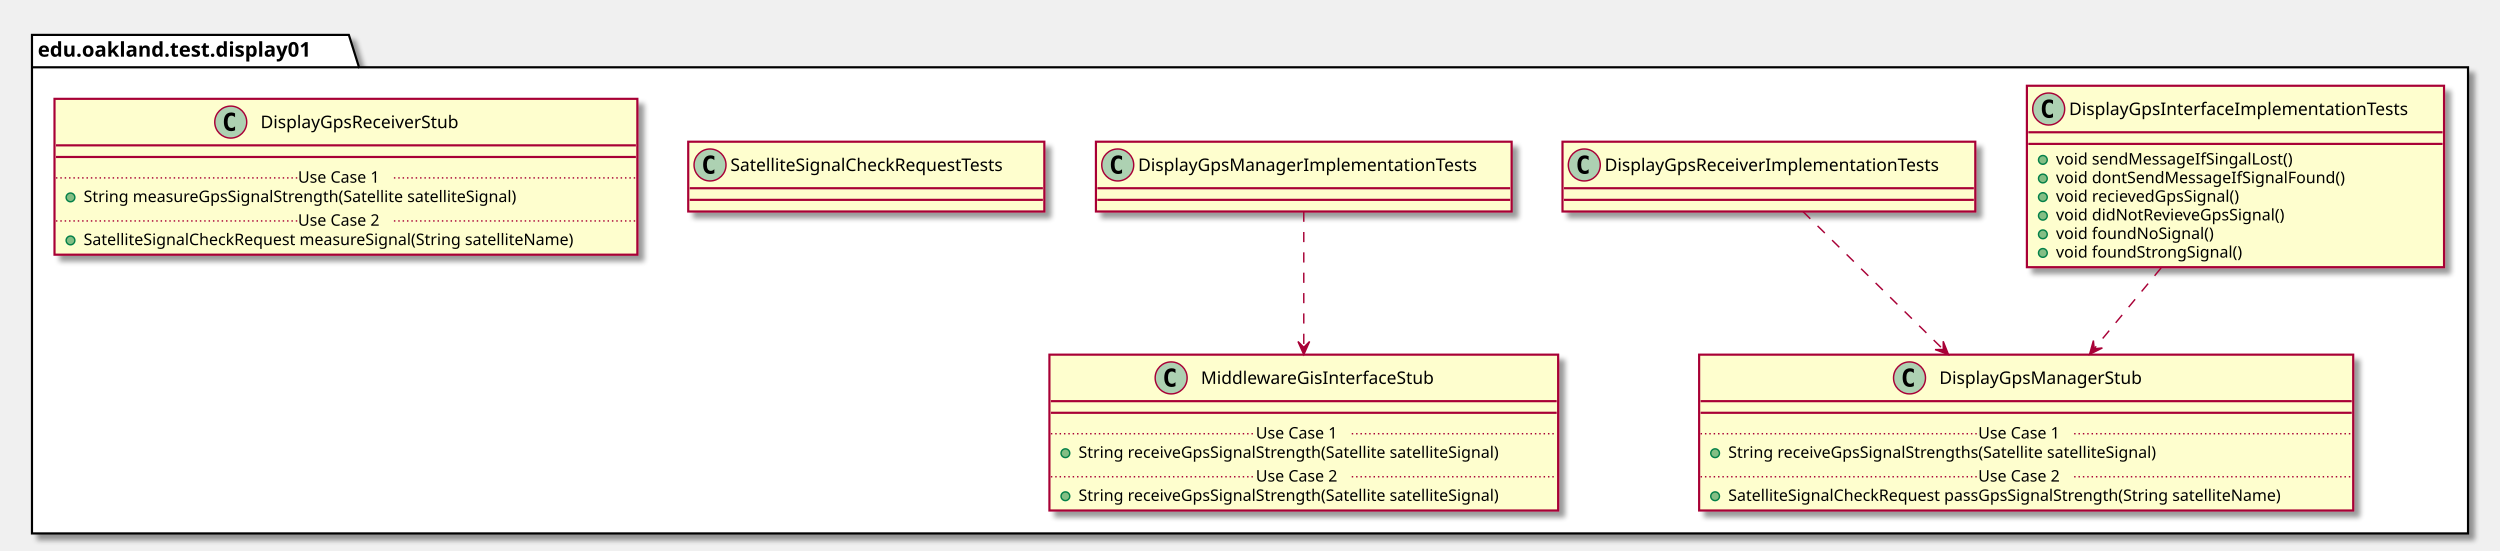
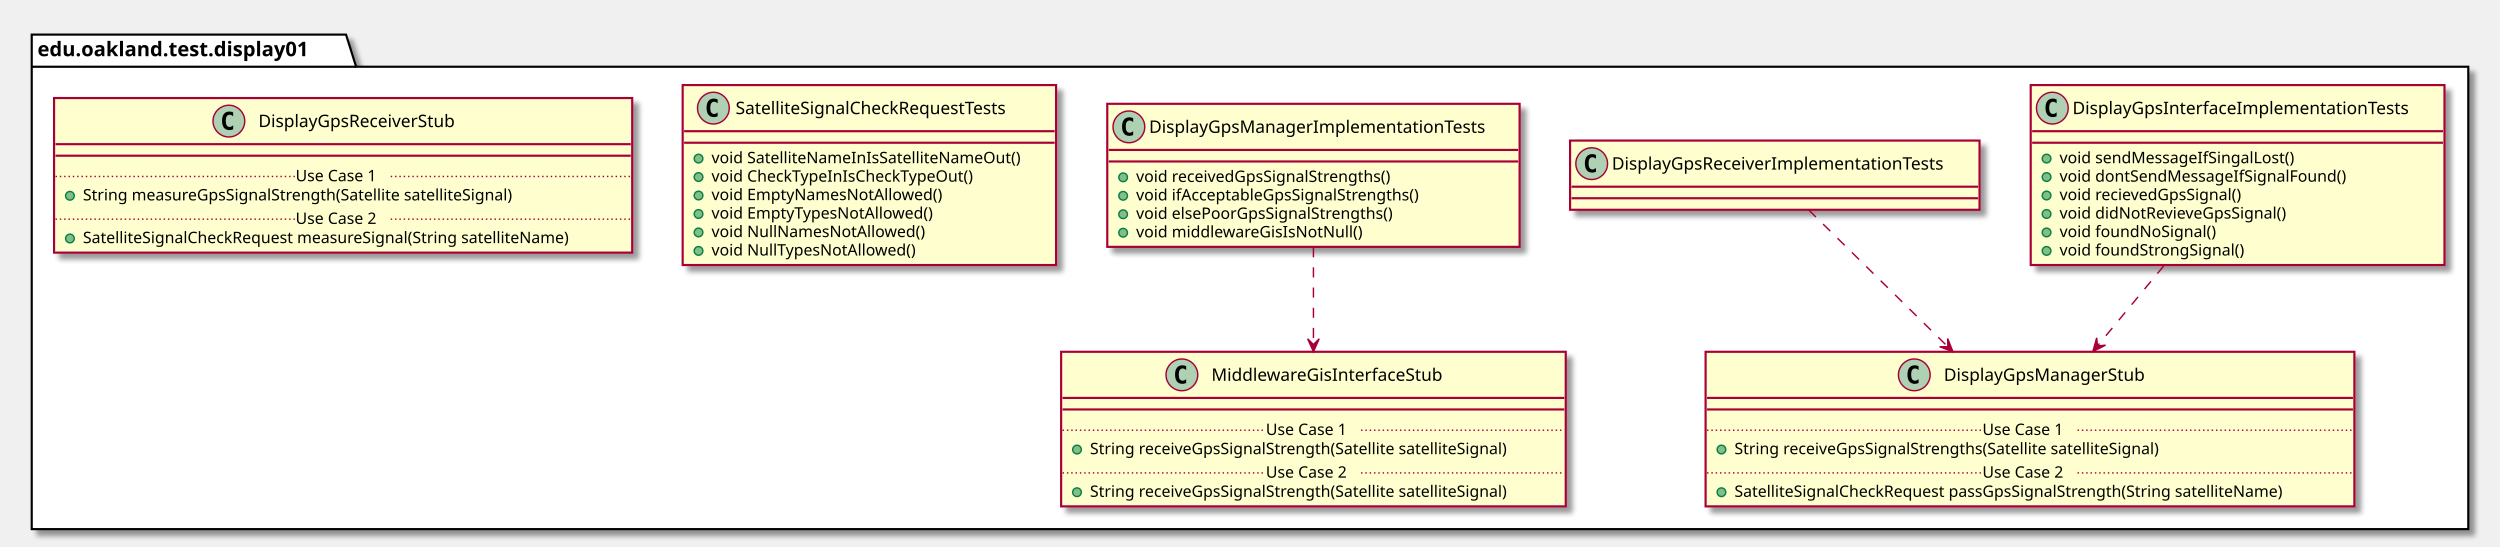
- <svg xmlns="http://www.w3.org/2000/svg" contentScriptType="application/ecmascript" contentStyleType="text/css" height="379px" preserveAspectRatio="none" style="width:1720px;height:379px;" version="1.1" viewBox="0 0 1720 379" width="1720px" zoomAndPan="magnify">
+ <svg xmlns="http://www.w3.org/2000/svg" contentScriptType="application/ecmascript" contentStyleType="text/css" height="379px" preserveAspectRatio="none" style="width:1734px;height:379px;" version="1.1" viewBox="0 0 1734 379" width="1734px" zoomAndPan="magnify">
  <defs>
-     <filter height="300%" id="f13gcgit264d7g" width="300%" x="-1" y="-1">
+     <filter height="300%" id="f7n74lgd1a1pw" width="300%" x="-1" y="-1">
      <feGaussianBlur result="blurOut" stdDeviation="2.0" />
      <feColorMatrix in="blurOut" result="blurOut2" type="matrix" values="0 0 0 0 0 0 0 0 0 0 0 0 0 0 0 0 0 0 .4 0" />
      <feOffset dx="4.0" dy="4.0" in="blurOut2" result="blurOut3" />
      <feBlend in="SourceGraphic" in2="blurOut3" mode="normal" />
    </filter>
  </defs>
  <g>
-     <polygon fill="#FFFFFF" filter="url(#f13gcgit264d7g)" points="22,24,240,24,247,46.297,1698,46.297,1698,367,22,367,22,24" style="stroke: #000000; stroke-width: 1.5;" />
+     <polygon fill="#FFFFFF" filter="url(#f7n74lgd1a1pw)" points="22,24,240,24,247,46.297,1712,46.297,1712,367,22,367,22,24" style="stroke: #000000; stroke-width: 1.5;" />
    <line style="stroke: #000000; stroke-width: 1.5;" x1="22" x2="247" y1="46.297" y2="46.297" />
    <text fill="#000000" font-family="sans-serif" font-size="14" font-weight="bold" lengthAdjust="spacingAndGlyphs" textLength="212" x="26" y="38.995">edu.oakland.test.display01</text>
-     <rect fill="#FEFECE" filter="url(#f13gcgit264d7g)" height="124.828" id="DisplayGpsInterfaceImplementationTests" style="stroke: #A80036; stroke-width: 1.5;" width="287" x="1394.5" y="59" />
-     <ellipse cx="1409.5" cy="75" fill="#ADD1B2" rx="11" ry="11" style="stroke: #A80036; stroke-width: 1.0;" />
-     <path d="M1412.469,80.641 Q1411.891,80.938 1411.25,81.078 Q1410.609,81.234 1409.906,81.234 Q1407.406,81.234 1406.078,79.594 Q1404.766,77.938 1404.766,74.812 Q1404.766,71.688 1406.078,70.031 Q1407.406,68.375 1409.906,68.375 Q1410.609,68.375 1411.25,68.531 Q1411.906,68.688 1412.469,68.984 L1412.469,71.703 Q1411.844,71.125 1411.25,70.859 Q1410.656,70.578 1410.031,70.578 Q1408.688,70.578 1408,71.656 Q1407.312,72.719 1407.312,74.812 Q1407.312,76.906 1408,77.984 Q1408.688,79.047 1410.031,79.047 Q1410.656,79.047 1411.25,78.781 Q1411.844,78.5 1412.469,77.922 L1412.469,80.641 Z " />
-     <text fill="#000000" font-family="sans-serif" font-size="12" lengthAdjust="spacingAndGlyphs" textLength="255" x="1423.5" y="79.154">DisplayGpsInterfaceImplementationTests</text>
-     <line style="stroke: #A80036; stroke-width: 1.5;" x1="1395.5" x2="1680.5" y1="91" y2="91" />
-     <line style="stroke: #A80036; stroke-width: 1.5;" x1="1395.5" x2="1680.5" y1="99" y2="99" />
-     <ellipse cx="1405.5" cy="110" fill="#84BE84" rx="3" ry="3" style="stroke: #038048; stroke-width: 1.0;" />
-     <text fill="#000000" font-family="sans-serif" font-size="11" lengthAdjust="spacingAndGlyphs" textLength="180" x="1414.5" y="113.21">void sendMessageIfSingalLost()</text>
-     <ellipse cx="1405.5" cy="122.805" fill="#84BE84" rx="3" ry="3" style="stroke: #038048; stroke-width: 1.0;" />
-     <text fill="#000000" font-family="sans-serif" font-size="11" lengthAdjust="spacingAndGlyphs" textLength="216" x="1414.5" y="126.015">void dontSendMessageIfSignalFound()</text>
-     <ellipse cx="1405.5" cy="135.609" fill="#84BE84" rx="3" ry="3" style="stroke: #038048; stroke-width: 1.0;" />
-     <text fill="#000000" font-family="sans-serif" font-size="11" lengthAdjust="spacingAndGlyphs" textLength="141" x="1414.5" y="138.82">void recievedGpsSignal()</text>
-     <ellipse cx="1405.5" cy="148.414" fill="#84BE84" rx="3" ry="3" style="stroke: #038048; stroke-width: 1.0;" />
-     <text fill="#000000" font-family="sans-serif" font-size="11" lengthAdjust="spacingAndGlyphs" textLength="172" x="1414.5" y="151.625">void didNotRevieveGpsSignal()</text>
-     <ellipse cx="1405.5" cy="161.219" fill="#84BE84" rx="3" ry="3" style="stroke: #038048; stroke-width: 1.0;" />
-     <text fill="#000000" font-family="sans-serif" font-size="11" lengthAdjust="spacingAndGlyphs" textLength="117" x="1414.5" y="164.429">void foundNoSignal()</text>
-     <ellipse cx="1405.5" cy="174.023" fill="#84BE84" rx="3" ry="3" style="stroke: #038048; stroke-width: 1.0;" />
-     <text fill="#000000" font-family="sans-serif" font-size="11" lengthAdjust="spacingAndGlyphs" textLength="140" x="1414.5" y="177.234">void foundStrongSignal()</text>
-     <rect fill="#FEFECE" filter="url(#f13gcgit264d7g)" height="107.219" id="DisplayGpsManagerStub" style="stroke: #A80036; stroke-width: 1.5;" width="450" x="1169" y="244" />
-     <ellipse cx="1313.75" cy="260" fill="#ADD1B2" rx="11" ry="11" style="stroke: #A80036; stroke-width: 1.0;" />
-     <path d="M1316.719,265.641 Q1316.141,265.938 1315.5,266.078 Q1314.859,266.234 1314.156,266.234 Q1311.656,266.234 1310.328,264.594 Q1309.016,262.938 1309.016,259.812 Q1309.016,256.688 1310.328,255.031 Q1311.656,253.375 1314.156,253.375 Q1314.859,253.375 1315.5,253.531 Q1316.156,253.688 1316.719,253.984 L1316.719,256.703 Q1316.094,256.125 1315.5,255.859 Q1314.906,255.578 1314.281,255.578 Q1312.938,255.578 1312.25,256.656 Q1311.562,257.719 1311.562,259.812 Q1311.562,261.906 1312.25,262.984 Q1312.938,264.047 1314.281,264.047 Q1314.906,264.047 1315.5,263.781 Q1316.094,263.5 1316.719,262.922 L1316.719,265.641 Z " />
-     <text fill="#000000" font-family="sans-serif" font-size="12" lengthAdjust="spacingAndGlyphs" textLength="152" x="1334.25" y="264.154">DisplayGpsManagerStub</text>
-     <line style="stroke: #A80036; stroke-width: 1.5;" x1="1170" x2="1618" y1="276" y2="276" />
-     <line style="stroke: #A80036; stroke-width: 1.5;" x1="1170" x2="1618" y1="284" y2="284" />
-     <ellipse cx="1180" cy="311.805" fill="#84BE84" rx="3" ry="3" style="stroke: #038048; stroke-width: 1.0;" />
-     <text fill="#000000" font-family="sans-serif" font-size="11" lengthAdjust="spacingAndGlyphs" textLength="331" x="1189" y="315.015">String receiveGpsSignalStrengths(Satellite satelliteSignal)</text>
-     <line style="stroke: #A80036; stroke-width: 1.0; stroke-dasharray: 1.0,2.0;" x1="1170" x2="1361" y1="298.402" y2="298.402" />
-     <text fill="#000000" font-family="sans-serif" font-size="11" lengthAdjust="spacingAndGlyphs" textLength="66" x="1361" y="301.71">Use Case 1</text>
-     <line style="stroke: #A80036; stroke-width: 1.0; stroke-dasharray: 1.0,2.0;" x1="1427" x2="1618" y1="298.402" y2="298.402" />
-     <ellipse cx="1180" cy="341.414" fill="#84BE84" rx="3" ry="3" style="stroke: #038048; stroke-width: 1.0;" />
-     <text fill="#000000" font-family="sans-serif" font-size="11" lengthAdjust="spacingAndGlyphs" textLength="424" x="1189" y="344.625">SatelliteSignalCheckRequest passGpsSignalStrength(String satelliteName)</text>
-     <line style="stroke: #A80036; stroke-width: 1.0; stroke-dasharray: 1.0,2.0;" x1="1170" x2="1361" y1="328.012" y2="328.012" />
-     <text fill="#000000" font-family="sans-serif" font-size="11" lengthAdjust="spacingAndGlyphs" textLength="66" x="1361" y="331.32">Use Case 2</text>
-     <line style="stroke: #A80036; stroke-width: 1.0; stroke-dasharray: 1.0,2.0;" x1="1427" x2="1618" y1="328.012" y2="328.012" />
-     <rect fill="#FEFECE" filter="url(#f13gcgit264d7g)" height="48" id="DisplayGpsReceiverImplementationTests" style="stroke: #A80036; stroke-width: 1.5;" width="284" x="1075" y="97.5" />
-     <ellipse cx="1090" cy="113.5" fill="#ADD1B2" rx="11" ry="11" style="stroke: #A80036; stroke-width: 1.0;" />
-     <path d="M1092.969,119.141 Q1092.391,119.438 1091.75,119.578 Q1091.109,119.734 1090.406,119.734 Q1087.906,119.734 1086.578,118.094 Q1085.266,116.438 1085.266,113.312 Q1085.266,110.188 1086.578,108.531 Q1087.906,106.875 1090.406,106.875 Q1091.109,106.875 1091.75,107.031 Q1092.406,107.188 1092.969,107.484 L1092.969,110.203 Q1092.344,109.625 1091.75,109.359 Q1091.156,109.078 1090.531,109.078 Q1089.188,109.078 1088.5,110.156 Q1087.812,111.219 1087.812,113.312 Q1087.812,115.406 1088.5,116.484 Q1089.188,117.547 1090.531,117.547 Q1091.156,117.547 1091.75,117.281 Q1092.344,117 1092.969,116.422 L1092.969,119.141 Z " />
-     <text fill="#000000" font-family="sans-serif" font-size="12" lengthAdjust="spacingAndGlyphs" textLength="252" x="1104" y="117.654">DisplayGpsReceiverImplementationTests</text>
-     <line style="stroke: #A80036; stroke-width: 1.5;" x1="1076" x2="1358" y1="129.5" y2="129.5" />
-     <line style="stroke: #A80036; stroke-width: 1.5;" x1="1076" x2="1358" y1="137.5" y2="137.5" />
-     <rect fill="#FEFECE" filter="url(#f13gcgit264d7g)" height="48" id="DisplayGpsManagerImplementationTests" style="stroke: #A80036; stroke-width: 1.5;" width="286" x="754" y="97.5" />
-     <ellipse cx="769" cy="113.5" fill="#ADD1B2" rx="11" ry="11" style="stroke: #A80036; stroke-width: 1.0;" />
-     <path d="M771.969,119.141 Q771.391,119.438 770.75,119.578 Q770.109,119.734 769.406,119.734 Q766.906,119.734 765.578,118.094 Q764.266,116.438 764.266,113.312 Q764.266,110.188 765.578,108.531 Q766.906,106.875 769.406,106.875 Q770.109,106.875 770.75,107.031 Q771.406,107.188 771.969,107.484 L771.969,110.203 Q771.344,109.625 770.75,109.359 Q770.156,109.078 769.531,109.078 Q768.188,109.078 767.5,110.156 Q766.812,111.219 766.812,113.312 Q766.812,115.406 767.5,116.484 Q768.188,117.547 769.531,117.547 Q770.156,117.547 770.75,117.281 Q771.344,117 771.969,116.422 L771.969,119.141 Z " />
-     <text fill="#000000" font-family="sans-serif" font-size="12" lengthAdjust="spacingAndGlyphs" textLength="254" x="783" y="117.654">DisplayGpsManagerImplementationTests</text>
-     <line style="stroke: #A80036; stroke-width: 1.5;" x1="755" x2="1039" y1="129.5" y2="129.5" />
-     <line style="stroke: #A80036; stroke-width: 1.5;" x1="755" x2="1039" y1="137.5" y2="137.5" />
-     <rect fill="#FEFECE" filter="url(#f13gcgit264d7g)" height="107.219" id="MiddlewareGisInterfaceStub" style="stroke: #A80036; stroke-width: 1.5;" width="350" x="722" y="244" />
-     <ellipse cx="805.75" cy="260" fill="#ADD1B2" rx="11" ry="11" style="stroke: #A80036; stroke-width: 1.0;" />
-     <path d="M808.719,265.641 Q808.141,265.938 807.5,266.078 Q806.859,266.234 806.156,266.234 Q803.656,266.234 802.328,264.594 Q801.016,262.938 801.016,259.812 Q801.016,256.688 802.328,255.031 Q803.656,253.375 806.156,253.375 Q806.859,253.375 807.5,253.531 Q808.156,253.688 808.719,253.984 L808.719,256.703 Q808.094,256.125 807.5,255.859 Q806.906,255.578 806.281,255.578 Q804.938,255.578 804.25,256.656 Q803.562,257.719 803.562,259.812 Q803.562,261.906 804.25,262.984 Q804.938,264.047 806.281,264.047 Q806.906,264.047 807.5,263.781 Q808.094,263.5 808.719,262.922 L808.719,265.641 Z " />
-     <text fill="#000000" font-family="sans-serif" font-size="12" lengthAdjust="spacingAndGlyphs" textLength="174" x="826.25" y="264.154">MiddlewareGisInterfaceStub</text>
-     <line style="stroke: #A80036; stroke-width: 1.5;" x1="723" x2="1071" y1="276" y2="276" />
-     <line style="stroke: #A80036; stroke-width: 1.5;" x1="723" x2="1071" y1="284" y2="284" />
-     <ellipse cx="733" cy="311.805" fill="#84BE84" rx="3" ry="3" style="stroke: #038048; stroke-width: 1.0;" />
-     <text fill="#000000" font-family="sans-serif" font-size="11" lengthAdjust="spacingAndGlyphs" textLength="324" x="742" y="315.015">String receiveGpsSignalStrength(Satellite satelliteSignal)</text>
-     <line style="stroke: #A80036; stroke-width: 1.0; stroke-dasharray: 1.0,2.0;" x1="723" x2="864" y1="298.402" y2="298.402" />
-     <text fill="#000000" font-family="sans-serif" font-size="11" lengthAdjust="spacingAndGlyphs" textLength="66" x="864" y="301.71">Use Case 1</text>
-     <line style="stroke: #A80036; stroke-width: 1.0; stroke-dasharray: 1.0,2.0;" x1="930" x2="1071" y1="298.402" y2="298.402" />
-     <ellipse cx="733" cy="341.414" fill="#84BE84" rx="3" ry="3" style="stroke: #038048; stroke-width: 1.0;" />
-     <text fill="#000000" font-family="sans-serif" font-size="11" lengthAdjust="spacingAndGlyphs" textLength="324" x="742" y="344.625">String receiveGpsSignalStrength(Satellite satelliteSignal)</text>
-     <line style="stroke: #A80036; stroke-width: 1.0; stroke-dasharray: 1.0,2.0;" x1="723" x2="864" y1="328.012" y2="328.012" />
-     <text fill="#000000" font-family="sans-serif" font-size="11" lengthAdjust="spacingAndGlyphs" textLength="66" x="864" y="331.32">Use Case 2</text>
-     <line style="stroke: #A80036; stroke-width: 1.0; stroke-dasharray: 1.0,2.0;" x1="930" x2="1071" y1="328.012" y2="328.012" />
-     <rect fill="#FEFECE" filter="url(#f13gcgit264d7g)" height="48" id="SatelliteSignalCheckRequestTests" style="stroke: #A80036; stroke-width: 1.5;" width="245" x="473.5" y="97.5" />
-     <ellipse cx="488.5" cy="113.5" fill="#ADD1B2" rx="11" ry="11" style="stroke: #A80036; stroke-width: 1.0;" />
-     <path d="M491.469,119.141 Q490.891,119.438 490.25,119.578 Q489.609,119.734 488.906,119.734 Q486.406,119.734 485.078,118.094 Q483.766,116.438 483.766,113.312 Q483.766,110.188 485.078,108.531 Q486.406,106.875 488.906,106.875 Q489.609,106.875 490.25,107.031 Q490.906,107.188 491.469,107.484 L491.469,110.203 Q490.844,109.625 490.25,109.359 Q489.656,109.078 489.031,109.078 Q487.688,109.078 487,110.156 Q486.312,111.219 486.312,113.312 Q486.312,115.406 487,116.484 Q487.688,117.547 489.031,117.547 Q489.656,117.547 490.25,117.281 Q490.844,117 491.469,116.422 L491.469,119.141 Z " />
-     <text fill="#000000" font-family="sans-serif" font-size="12" lengthAdjust="spacingAndGlyphs" textLength="213" x="502.5" y="117.654">SatelliteSignalCheckRequestTests</text>
-     <line style="stroke: #A80036; stroke-width: 1.5;" x1="474.5" x2="717.5" y1="129.5" y2="129.5" />
-     <line style="stroke: #A80036; stroke-width: 1.5;" x1="474.5" x2="717.5" y1="137.5" y2="137.5" />
-     <rect fill="#FEFECE" filter="url(#f13gcgit264d7g)" height="107.219" id="DisplayGpsReceiverStub" style="stroke: #A80036; stroke-width: 1.5;" width="401" x="37.5" y="68" />
+     <rect fill="#FEFECE" filter="url(#f7n74lgd1a1pw)" height="124.828" id="DisplayGpsInterfaceImplementationTests" style="stroke: #A80036; stroke-width: 1.5;" width="287" x="1408.5" y="59" />
+     <ellipse cx="1423.5" cy="75" fill="#ADD1B2" rx="11" ry="11" style="stroke: #A80036; stroke-width: 1.0;" />
+     <path d="M1426.469,80.641 Q1425.891,80.938 1425.25,81.078 Q1424.609,81.234 1423.906,81.234 Q1421.406,81.234 1420.078,79.594 Q1418.766,77.938 1418.766,74.812 Q1418.766,71.688 1420.078,70.031 Q1421.406,68.375 1423.906,68.375 Q1424.609,68.375 1425.25,68.531 Q1425.906,68.688 1426.469,68.984 L1426.469,71.703 Q1425.844,71.125 1425.25,70.859 Q1424.656,70.578 1424.031,70.578 Q1422.688,70.578 1422,71.656 Q1421.312,72.719 1421.312,74.812 Q1421.312,76.906 1422,77.984 Q1422.688,79.047 1424.031,79.047 Q1424.656,79.047 1425.25,78.781 Q1425.844,78.5 1426.469,77.922 L1426.469,80.641 Z " />
+     <text fill="#000000" font-family="sans-serif" font-size="12" lengthAdjust="spacingAndGlyphs" textLength="255" x="1437.5" y="79.154">DisplayGpsInterfaceImplementationTests</text>
+     <line style="stroke: #A80036; stroke-width: 1.5;" x1="1409.5" x2="1694.5" y1="91" y2="91" />
+     <line style="stroke: #A80036; stroke-width: 1.5;" x1="1409.5" x2="1694.5" y1="99" y2="99" />
+     <ellipse cx="1419.5" cy="110" fill="#84BE84" rx="3" ry="3" style="stroke: #038048; stroke-width: 1.0;" />
+     <text fill="#000000" font-family="sans-serif" font-size="11" lengthAdjust="spacingAndGlyphs" textLength="180" x="1428.5" y="113.21">void sendMessageIfSingalLost()</text>
+     <ellipse cx="1419.5" cy="122.805" fill="#84BE84" rx="3" ry="3" style="stroke: #038048; stroke-width: 1.0;" />
+     <text fill="#000000" font-family="sans-serif" font-size="11" lengthAdjust="spacingAndGlyphs" textLength="216" x="1428.5" y="126.015">void dontSendMessageIfSignalFound()</text>
+     <ellipse cx="1419.5" cy="135.609" fill="#84BE84" rx="3" ry="3" style="stroke: #038048; stroke-width: 1.0;" />
+     <text fill="#000000" font-family="sans-serif" font-size="11" lengthAdjust="spacingAndGlyphs" textLength="141" x="1428.5" y="138.82">void recievedGpsSignal()</text>
+     <ellipse cx="1419.5" cy="148.414" fill="#84BE84" rx="3" ry="3" style="stroke: #038048; stroke-width: 1.0;" />
+     <text fill="#000000" font-family="sans-serif" font-size="11" lengthAdjust="spacingAndGlyphs" textLength="172" x="1428.5" y="151.625">void didNotRevieveGpsSignal()</text>
+     <ellipse cx="1419.5" cy="161.219" fill="#84BE84" rx="3" ry="3" style="stroke: #038048; stroke-width: 1.0;" />
+     <text fill="#000000" font-family="sans-serif" font-size="11" lengthAdjust="spacingAndGlyphs" textLength="117" x="1428.5" y="164.429">void foundNoSignal()</text>
+     <ellipse cx="1419.5" cy="174.023" fill="#84BE84" rx="3" ry="3" style="stroke: #038048; stroke-width: 1.0;" />
+     <text fill="#000000" font-family="sans-serif" font-size="11" lengthAdjust="spacingAndGlyphs" textLength="140" x="1428.5" y="177.234">void foundStrongSignal()</text>
+     <rect fill="#FEFECE" filter="url(#f7n74lgd1a1pw)" height="107.219" id="DisplayGpsManagerStub" style="stroke: #A80036; stroke-width: 1.5;" width="450" x="1183" y="244" />
+     <ellipse cx="1327.75" cy="260" fill="#ADD1B2" rx="11" ry="11" style="stroke: #A80036; stroke-width: 1.0;" />
+     <path d="M1330.719,265.641 Q1330.141,265.938 1329.5,266.078 Q1328.859,266.234 1328.156,266.234 Q1325.656,266.234 1324.328,264.594 Q1323.016,262.938 1323.016,259.812 Q1323.016,256.688 1324.328,255.031 Q1325.656,253.375 1328.156,253.375 Q1328.859,253.375 1329.5,253.531 Q1330.156,253.688 1330.719,253.984 L1330.719,256.703 Q1330.094,256.125 1329.5,255.859 Q1328.906,255.578 1328.281,255.578 Q1326.938,255.578 1326.25,256.656 Q1325.562,257.719 1325.562,259.812 Q1325.562,261.906 1326.25,262.984 Q1326.938,264.047 1328.281,264.047 Q1328.906,264.047 1329.5,263.781 Q1330.094,263.5 1330.719,262.922 L1330.719,265.641 Z " />
+     <text fill="#000000" font-family="sans-serif" font-size="12" lengthAdjust="spacingAndGlyphs" textLength="152" x="1348.25" y="264.154">DisplayGpsManagerStub</text>
+     <line style="stroke: #A80036; stroke-width: 1.5;" x1="1184" x2="1632" y1="276" y2="276" />
+     <line style="stroke: #A80036; stroke-width: 1.5;" x1="1184" x2="1632" y1="284" y2="284" />
+     <ellipse cx="1194" cy="311.805" fill="#84BE84" rx="3" ry="3" style="stroke: #038048; stroke-width: 1.0;" />
+     <text fill="#000000" font-family="sans-serif" font-size="11" lengthAdjust="spacingAndGlyphs" textLength="331" x="1203" y="315.015">String receiveGpsSignalStrengths(Satellite satelliteSignal)</text>
+     <line style="stroke: #A80036; stroke-width: 1.0; stroke-dasharray: 1.0,2.0;" x1="1184" x2="1375" y1="298.402" y2="298.402" />
+     <text fill="#000000" font-family="sans-serif" font-size="11" lengthAdjust="spacingAndGlyphs" textLength="66" x="1375" y="301.71">Use Case 1</text>
+     <line style="stroke: #A80036; stroke-width: 1.0; stroke-dasharray: 1.0,2.0;" x1="1441" x2="1632" y1="298.402" y2="298.402" />
+     <ellipse cx="1194" cy="341.414" fill="#84BE84" rx="3" ry="3" style="stroke: #038048; stroke-width: 1.0;" />
+     <text fill="#000000" font-family="sans-serif" font-size="11" lengthAdjust="spacingAndGlyphs" textLength="424" x="1203" y="344.625">SatelliteSignalCheckRequest passGpsSignalStrength(String satelliteName)</text>
+     <line style="stroke: #A80036; stroke-width: 1.0; stroke-dasharray: 1.0,2.0;" x1="1184" x2="1375" y1="328.012" y2="328.012" />
+     <text fill="#000000" font-family="sans-serif" font-size="11" lengthAdjust="spacingAndGlyphs" textLength="66" x="1375" y="331.32">Use Case 2</text>
+     <line style="stroke: #A80036; stroke-width: 1.0; stroke-dasharray: 1.0,2.0;" x1="1441" x2="1632" y1="328.012" y2="328.012" />
+     <rect fill="#FEFECE" filter="url(#f7n74lgd1a1pw)" height="48" id="DisplayGpsReceiverImplementationTests" style="stroke: #A80036; stroke-width: 1.5;" width="284" x="1089" y="97.5" />
+     <ellipse cx="1104" cy="113.5" fill="#ADD1B2" rx="11" ry="11" style="stroke: #A80036; stroke-width: 1.0;" />
+     <path d="M1106.969,119.141 Q1106.391,119.438 1105.75,119.578 Q1105.109,119.734 1104.406,119.734 Q1101.906,119.734 1100.578,118.094 Q1099.266,116.438 1099.266,113.312 Q1099.266,110.188 1100.578,108.531 Q1101.906,106.875 1104.406,106.875 Q1105.109,106.875 1105.75,107.031 Q1106.406,107.188 1106.969,107.484 L1106.969,110.203 Q1106.344,109.625 1105.75,109.359 Q1105.156,109.078 1104.531,109.078 Q1103.188,109.078 1102.5,110.156 Q1101.812,111.219 1101.812,113.312 Q1101.812,115.406 1102.5,116.484 Q1103.188,117.547 1104.531,117.547 Q1105.156,117.547 1105.75,117.281 Q1106.344,117 1106.969,116.422 L1106.969,119.141 Z " />
+     <text fill="#000000" font-family="sans-serif" font-size="12" lengthAdjust="spacingAndGlyphs" textLength="252" x="1118" y="117.654">DisplayGpsReceiverImplementationTests</text>
+     <line style="stroke: #A80036; stroke-width: 1.5;" x1="1090" x2="1372" y1="129.5" y2="129.5" />
+     <line style="stroke: #A80036; stroke-width: 1.5;" x1="1090" x2="1372" y1="137.5" y2="137.5" />
+     <rect fill="#FEFECE" filter="url(#f7n74lgd1a1pw)" height="99.219" id="DisplayGpsManagerImplementationTests" style="stroke: #A80036; stroke-width: 1.5;" width="286" x="768" y="72" />
+     <ellipse cx="783" cy="88" fill="#ADD1B2" rx="11" ry="11" style="stroke: #A80036; stroke-width: 1.0;" />
+     <path d="M785.969,93.641 Q785.391,93.938 784.75,94.078 Q784.109,94.234 783.406,94.234 Q780.906,94.234 779.578,92.594 Q778.266,90.938 778.266,87.812 Q778.266,84.688 779.578,83.031 Q780.906,81.375 783.406,81.375 Q784.109,81.375 784.75,81.531 Q785.406,81.688 785.969,81.984 L785.969,84.703 Q785.344,84.125 784.75,83.859 Q784.156,83.578 783.531,83.578 Q782.188,83.578 781.5,84.656 Q780.812,85.719 780.812,87.812 Q780.812,89.906 781.5,90.984 Q782.188,92.047 783.531,92.047 Q784.156,92.047 784.75,91.781 Q785.344,91.5 785.969,90.922 L785.969,93.641 Z " />
+     <text fill="#000000" font-family="sans-serif" font-size="12" lengthAdjust="spacingAndGlyphs" textLength="254" x="797" y="92.154">DisplayGpsManagerImplementationTests</text>
+     <line style="stroke: #A80036; stroke-width: 1.5;" x1="769" x2="1053" y1="104" y2="104" />
+     <line style="stroke: #A80036; stroke-width: 1.5;" x1="769" x2="1053" y1="112" y2="112" />
+     <ellipse cx="779" cy="123" fill="#84BE84" rx="3" ry="3" style="stroke: #038048; stroke-width: 1.0;" />
+     <text fill="#000000" font-family="sans-serif" font-size="11" lengthAdjust="spacingAndGlyphs" textLength="197" x="788" y="126.21">void receivedGpsSignalStrengths()</text>
+     <ellipse cx="779" cy="135.805" fill="#84BE84" rx="3" ry="3" style="stroke: #038048; stroke-width: 1.0;" />
+     <text fill="#000000" font-family="sans-serif" font-size="11" lengthAdjust="spacingAndGlyphs" textLength="217" x="788" y="139.015">void ifAcceptableGpsSignalStrengths()</text>
+     <ellipse cx="779" cy="148.609" fill="#84BE84" rx="3" ry="3" style="stroke: #038048; stroke-width: 1.0;" />
+     <text fill="#000000" font-family="sans-serif" font-size="11" lengthAdjust="spacingAndGlyphs" textLength="199" x="788" y="151.82">void elsePoorGpsSignalStrengths()</text>
+     <ellipse cx="779" cy="161.414" fill="#84BE84" rx="3" ry="3" style="stroke: #038048; stroke-width: 1.0;" />
+     <text fill="#000000" font-family="sans-serif" font-size="11" lengthAdjust="spacingAndGlyphs" textLength="170" x="788" y="164.625">void middlewareGisIsNotNull()</text>
+     <rect fill="#FEFECE" filter="url(#f7n74lgd1a1pw)" height="107.219" id="MiddlewareGisInterfaceStub" style="stroke: #A80036; stroke-width: 1.5;" width="350" x="736" y="244" />
+     <ellipse cx="819.75" cy="260" fill="#ADD1B2" rx="11" ry="11" style="stroke: #A80036; stroke-width: 1.0;" />
+     <path d="M822.719,265.641 Q822.141,265.938 821.5,266.078 Q820.859,266.234 820.156,266.234 Q817.656,266.234 816.328,264.594 Q815.016,262.938 815.016,259.812 Q815.016,256.688 816.328,255.031 Q817.656,253.375 820.156,253.375 Q820.859,253.375 821.5,253.531 Q822.156,253.688 822.719,253.984 L822.719,256.703 Q822.094,256.125 821.5,255.859 Q820.906,255.578 820.281,255.578 Q818.938,255.578 818.25,256.656 Q817.562,257.719 817.562,259.812 Q817.562,261.906 818.25,262.984 Q818.938,264.047 820.281,264.047 Q820.906,264.047 821.5,263.781 Q822.094,263.5 822.719,262.922 L822.719,265.641 Z " />
+     <text fill="#000000" font-family="sans-serif" font-size="12" lengthAdjust="spacingAndGlyphs" textLength="174" x="840.25" y="264.154">MiddlewareGisInterfaceStub</text>
+     <line style="stroke: #A80036; stroke-width: 1.5;" x1="737" x2="1085" y1="276" y2="276" />
+     <line style="stroke: #A80036; stroke-width: 1.5;" x1="737" x2="1085" y1="284" y2="284" />
+     <ellipse cx="747" cy="311.805" fill="#84BE84" rx="3" ry="3" style="stroke: #038048; stroke-width: 1.0;" />
+     <text fill="#000000" font-family="sans-serif" font-size="11" lengthAdjust="spacingAndGlyphs" textLength="324" x="756" y="315.015">String receiveGpsSignalStrength(Satellite satelliteSignal)</text>
+     <line style="stroke: #A80036; stroke-width: 1.0; stroke-dasharray: 1.0,2.0;" x1="737" x2="878" y1="298.402" y2="298.402" />
+     <text fill="#000000" font-family="sans-serif" font-size="11" lengthAdjust="spacingAndGlyphs" textLength="66" x="878" y="301.71">Use Case 1</text>
+     <line style="stroke: #A80036; stroke-width: 1.0; stroke-dasharray: 1.0,2.0;" x1="944" x2="1085" y1="298.402" y2="298.402" />
+     <ellipse cx="747" cy="341.414" fill="#84BE84" rx="3" ry="3" style="stroke: #038048; stroke-width: 1.0;" />
+     <text fill="#000000" font-family="sans-serif" font-size="11" lengthAdjust="spacingAndGlyphs" textLength="324" x="756" y="344.625">String receiveGpsSignalStrength(Satellite satelliteSignal)</text>
+     <line style="stroke: #A80036; stroke-width: 1.0; stroke-dasharray: 1.0,2.0;" x1="737" x2="878" y1="328.012" y2="328.012" />
+     <text fill="#000000" font-family="sans-serif" font-size="11" lengthAdjust="spacingAndGlyphs" textLength="66" x="878" y="331.32">Use Case 2</text>
+     <line style="stroke: #A80036; stroke-width: 1.0; stroke-dasharray: 1.0,2.0;" x1="944" x2="1085" y1="328.012" y2="328.012" />
+     <rect fill="#FEFECE" filter="url(#f7n74lgd1a1pw)" height="124.828" id="SatelliteSignalCheckRequestTests" style="stroke: #A80036; stroke-width: 1.5;" width="259" x="473.5" y="59" />
+     <ellipse cx="494.8" cy="75" fill="#ADD1B2" rx="11" ry="11" style="stroke: #A80036; stroke-width: 1.0;" />
+     <path d="M497.769,80.641 Q497.191,80.938 496.55,81.078 Q495.909,81.234 495.206,81.234 Q492.706,81.234 491.378,79.594 Q490.066,77.938 490.066,74.812 Q490.066,71.688 491.378,70.031 Q492.706,68.375 495.206,68.375 Q495.909,68.375 496.55,68.531 Q497.206,68.688 497.769,68.984 L497.769,71.703 Q497.144,71.125 496.55,70.859 Q495.956,70.578 495.331,70.578 Q493.988,70.578 493.3,71.656 Q492.613,72.719 492.613,74.812 Q492.613,76.906 493.3,77.984 Q493.988,79.047 495.331,79.047 Q495.956,79.047 496.55,78.781 Q497.144,78.5 497.769,77.922 L497.769,80.641 Z " />
+     <text fill="#000000" font-family="sans-serif" font-size="12" lengthAdjust="spacingAndGlyphs" textLength="213" x="510.2" y="79.154">SatelliteSignalCheckRequestTests</text>
+     <line style="stroke: #A80036; stroke-width: 1.5;" x1="474.5" x2="731.5" y1="91" y2="91" />
+     <line style="stroke: #A80036; stroke-width: 1.5;" x1="474.5" x2="731.5" y1="99" y2="99" />
+     <ellipse cx="484.5" cy="110" fill="#84BE84" rx="3" ry="3" style="stroke: #038048; stroke-width: 1.0;" />
+     <text fill="#000000" font-family="sans-serif" font-size="11" lengthAdjust="spacingAndGlyphs" textLength="233" x="493.5" y="113.21">void SatelliteNameInIsSatelliteNameOut()</text>
+     <ellipse cx="484.5" cy="122.805" fill="#84BE84" rx="3" ry="3" style="stroke: #038048; stroke-width: 1.0;" />
+     <text fill="#000000" font-family="sans-serif" font-size="11" lengthAdjust="spacingAndGlyphs" textLength="197" x="493.5" y="126.015">void CheckTypeInIsCheckTypeOut()</text>
+     <ellipse cx="484.5" cy="135.609" fill="#84BE84" rx="3" ry="3" style="stroke: #038048; stroke-width: 1.0;" />
+     <text fill="#000000" font-family="sans-serif" font-size="11" lengthAdjust="spacingAndGlyphs" textLength="172" x="493.5" y="138.82">void EmptyNamesNotAllowed()</text>
+     <ellipse cx="484.5" cy="148.414" fill="#84BE84" rx="3" ry="3" style="stroke: #038048; stroke-width: 1.0;" />
+     <text fill="#000000" font-family="sans-serif" font-size="11" lengthAdjust="spacingAndGlyphs" textLength="166" x="493.5" y="151.625">void EmptyTypesNotAllowed()</text>
+     <ellipse cx="484.5" cy="161.219" fill="#84BE84" rx="3" ry="3" style="stroke: #038048; stroke-width: 1.0;" />
+     <text fill="#000000" font-family="sans-serif" font-size="11" lengthAdjust="spacingAndGlyphs" textLength="158" x="493.5" y="164.429">void NullNamesNotAllowed()</text>
+     <ellipse cx="484.5" cy="174.023" fill="#84BE84" rx="3" ry="3" style="stroke: #038048; stroke-width: 1.0;" />
+     <text fill="#000000" font-family="sans-serif" font-size="11" lengthAdjust="spacingAndGlyphs" textLength="152" x="493.5" y="177.234">void NullTypesNotAllowed()</text>
+     <rect fill="#FEFECE" filter="url(#f7n74lgd1a1pw)" height="107.219" id="DisplayGpsReceiverStub" style="stroke: #A80036; stroke-width: 1.5;" width="401" x="37.5" y="68" />
    <ellipse cx="158.75" cy="84" fill="#ADD1B2" rx="11" ry="11" style="stroke: #A80036; stroke-width: 1.0;" />
    <path d="M161.719,89.641 Q161.141,89.938 160.5,90.078 Q159.859,90.234 159.156,90.234 Q156.656,90.234 155.328,88.594 Q154.016,86.938 154.016,83.812 Q154.016,80.688 155.328,79.031 Q156.656,77.375 159.156,77.375 Q159.859,77.375 160.5,77.531 Q161.156,77.688 161.719,77.984 L161.719,80.703 Q161.094,80.125 160.5,79.859 Q159.906,79.578 159.281,79.578 Q157.938,79.578 157.25,80.656 Q156.562,81.719 156.562,83.812 Q156.562,85.906 157.25,86.984 Q157.938,88.047 159.281,88.047 Q159.906,88.047 160.5,87.781 Q161.094,87.5 161.719,86.922 L161.719,89.641 Z " />
    <text fill="#000000" font-family="sans-serif" font-size="12" lengthAdjust="spacingAndGlyphs" textLength="150" x="179.25" y="88.154">DisplayGpsReceiverStub</text>
    <line style="stroke: #A80036; stroke-width: 1.5;" x1="38.5" x2="437.5" y1="100" y2="100" />
    <line style="stroke: #A80036; stroke-width: 1.5;" x1="38.5" x2="437.5" y1="108" y2="108" />
    <ellipse cx="48.5" cy="135.805" fill="#84BE84" rx="3" ry="3" style="stroke: #038048; stroke-width: 1.0;" />
    <text fill="#000000" font-family="sans-serif" font-size="11" lengthAdjust="spacingAndGlyphs" textLength="334" x="57.5" y="139.015">String measureGpsSignalStrength(Satellite satelliteSignal)</text>
    <line style="stroke: #A80036; stroke-width: 1.0; stroke-dasharray: 1.0,2.0;" x1="38.5" x2="205" y1="122.402" y2="122.402" />
    <text fill="#000000" font-family="sans-serif" font-size="11" lengthAdjust="spacingAndGlyphs" textLength="66" x="205" y="125.71">Use Case 1</text>
    <line style="stroke: #A80036; stroke-width: 1.0; stroke-dasharray: 1.0,2.0;" x1="271" x2="437.5" y1="122.402" y2="122.402" />
    <ellipse cx="48.5" cy="165.414" fill="#84BE84" rx="3" ry="3" style="stroke: #038048; stroke-width: 1.0;" />
    <text fill="#000000" font-family="sans-serif" font-size="11" lengthAdjust="spacingAndGlyphs" textLength="375" x="57.5" y="168.625">SatelliteSignalCheckRequest measureSignal(String satelliteName)</text>
    <line style="stroke: #A80036; stroke-width: 1.0; stroke-dasharray: 1.0,2.0;" x1="38.5" x2="205" y1="152.012" y2="152.012" />
    <text fill="#000000" font-family="sans-serif" font-size="11" lengthAdjust="spacingAndGlyphs" textLength="66" x="205" y="155.32">Use Case 2</text>
    <line style="stroke: #A80036; stroke-width: 1.0; stroke-dasharray: 1.0,2.0;" x1="271" x2="437.5" y1="152.012" y2="152.012" />
-     <path d="M1486.83,184.34 C1471.87,202.41 1455.6,222.06 1440.92,239.8 " fill="none" id="DisplayGpsInterfaceImplementationTests-&gt;DisplayGpsManagerStub" style="stroke: #A80036; stroke-width: 1.0; stroke-dasharray: 7.0,7.0;" />
-     <polygon fill="#A80036" points="1437.62,243.79,1446.435,239.398,1440.804,239.935,1440.267,234.304,1437.62,243.79" style="stroke: #A80036; stroke-width: 1.0;" />
-     <path d="M1240.5,145.61 C1264.9,169.59 1303.99,208.02 1336.61,240.09 " fill="none" id="DisplayGpsReceiverImplementationTests-&gt;DisplayGpsManagerStub" style="stroke: #A80036; stroke-width: 1.0; stroke-dasharray: 7.0,7.0;" />
-     <polygon fill="#A80036" points="1340.56,243.96,1336.932,234.804,1336.989,240.46,1331.332,240.518,1340.56,243.96" style="stroke: #A80036; stroke-width: 1.0;" />
-     <path d="M897,145.61 C897,169.3 897,207.08 897,238.91 " fill="none" id="DisplayGpsManagerImplementationTests-&gt;MiddlewareGisInterfaceStub" style="stroke: #A80036; stroke-width: 1.0; stroke-dasharray: 7.0,7.0;" />
-     <polygon fill="#A80036" points="897,243.96,901,234.96,897,238.96,893,234.96,897,243.96" style="stroke: #A80036; stroke-width: 1.0;" />
+     <path d="M1500.83,184.34 C1485.87,202.41 1469.6,222.06 1454.92,239.8 " fill="none" id="DisplayGpsInterfaceImplementationTests-&gt;DisplayGpsManagerStub" style="stroke: #A80036; stroke-width: 1.0; stroke-dasharray: 7.0,7.0;" />
+     <polygon fill="#A80036" points="1451.62,243.79,1460.435,239.398,1454.804,239.935,1454.267,234.304,1451.62,243.79" style="stroke: #A80036; stroke-width: 1.0;" />
+     <path d="M1254.5,145.61 C1278.9,169.59 1317.99,208.02 1350.61,240.09 " fill="none" id="DisplayGpsReceiverImplementationTests-&gt;DisplayGpsManagerStub" style="stroke: #A80036; stroke-width: 1.0; stroke-dasharray: 7.0,7.0;" />
+     <polygon fill="#A80036" points="1354.56,243.96,1350.932,234.804,1350.989,240.46,1345.332,240.518,1354.56,243.96" style="stroke: #A80036; stroke-width: 1.0;" />
+     <path d="M911,171.43 C911,192.37 911,216.97 911,238.79 " fill="none" id="DisplayGpsManagerImplementationTests-&gt;MiddlewareGisInterfaceStub" style="stroke: #A80036; stroke-width: 1.0; stroke-dasharray: 7.0,7.0;" />
+     <polygon fill="#A80036" points="911,243.98,915,234.98,911,238.98,907,234.98,911,243.98" style="stroke: #A80036; stroke-width: 1.0;" />
  </g>
</svg>
